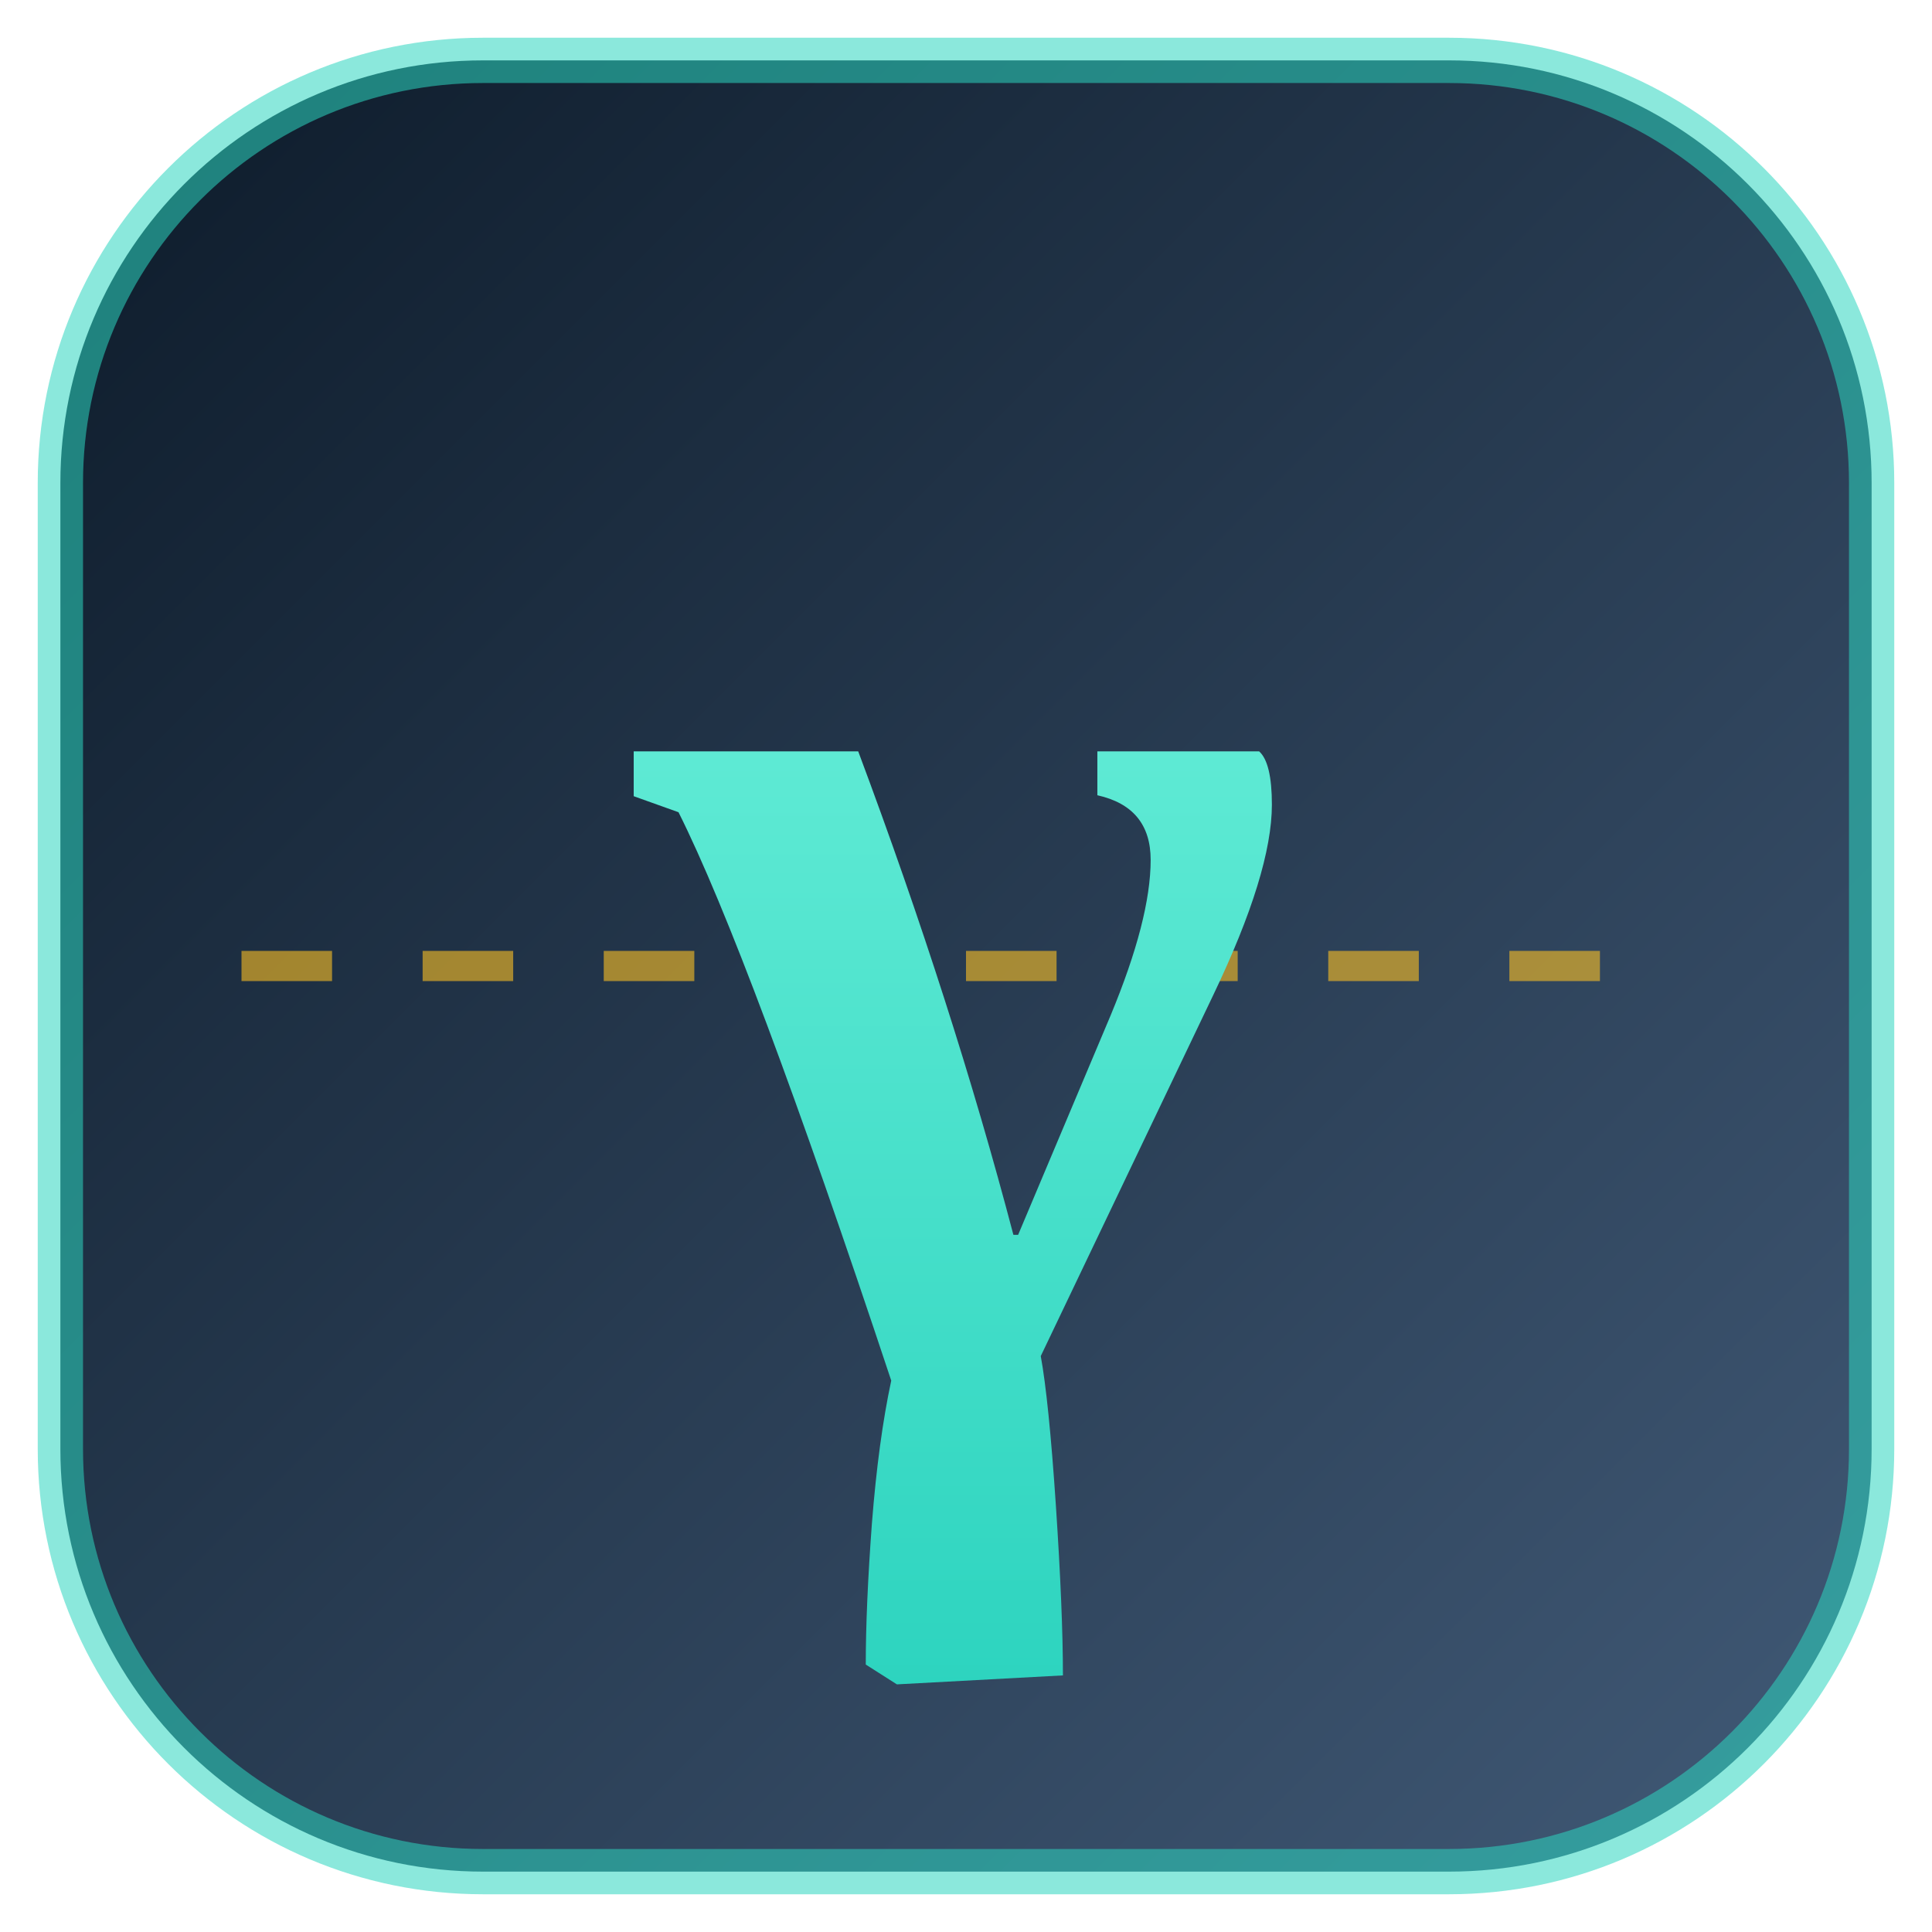
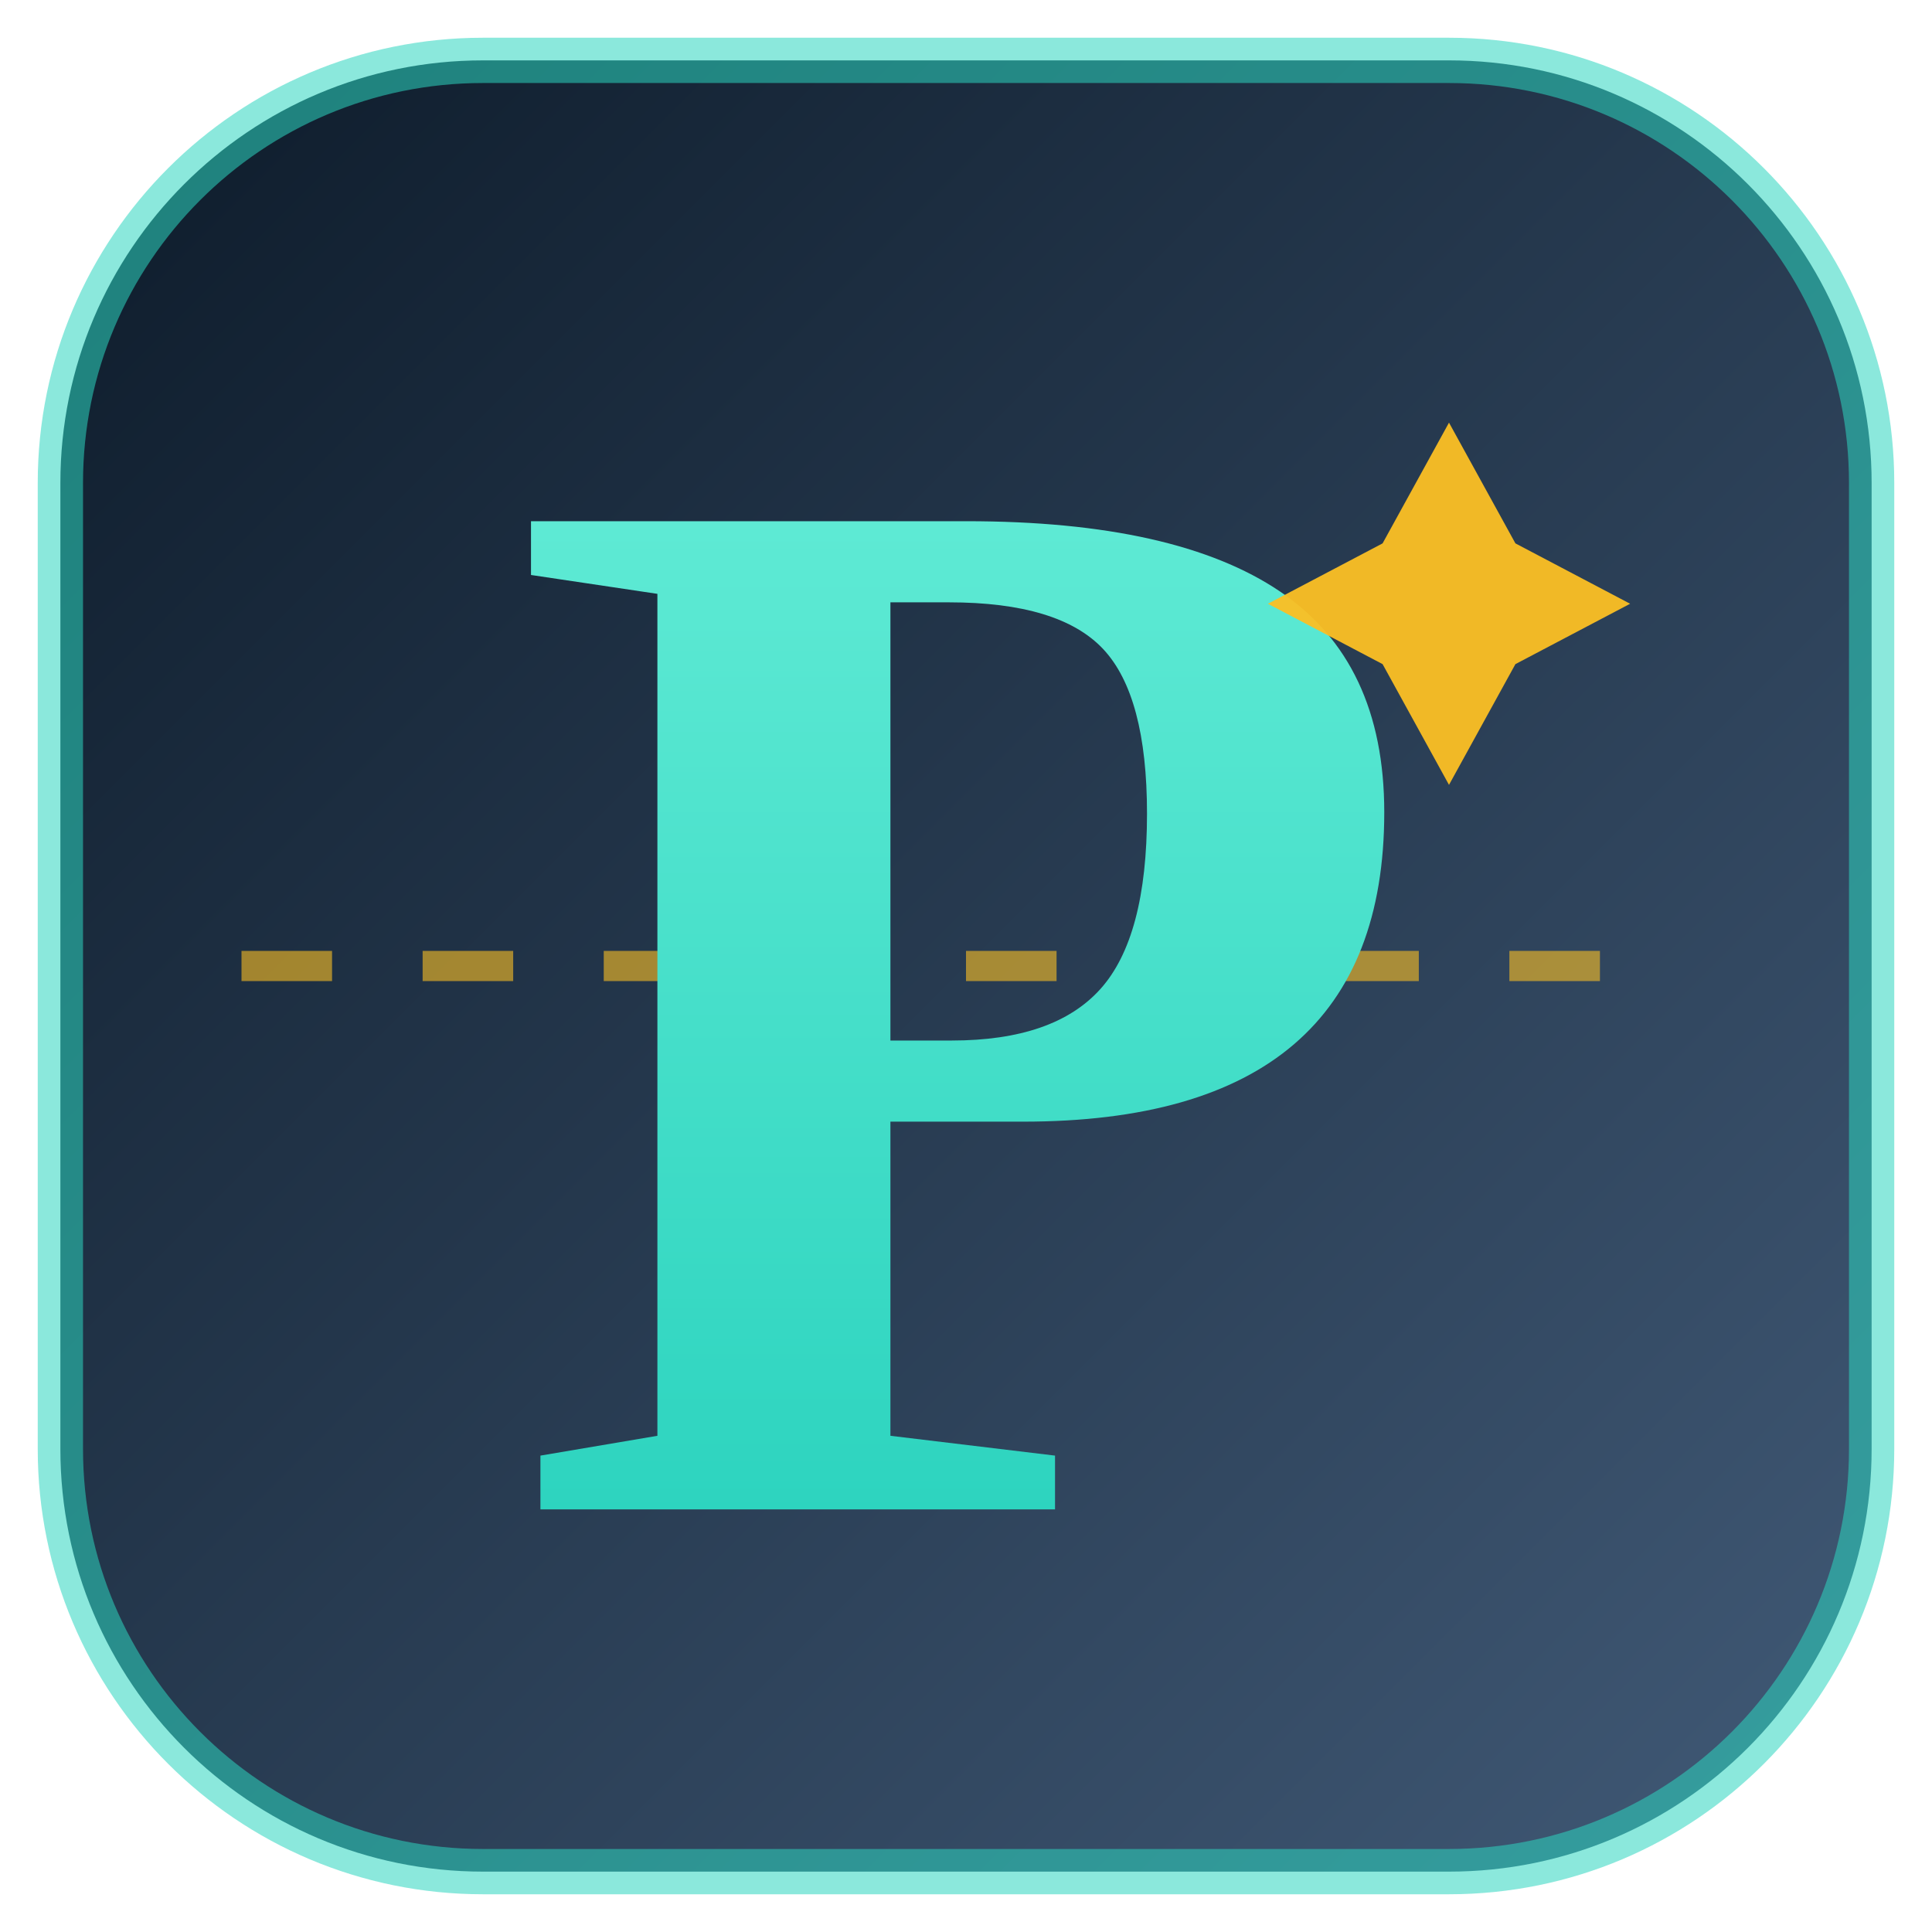
<svg xmlns="http://www.w3.org/2000/svg" viewBox="0 0 64 64">
  <defs>
    <linearGradient id="bg" x1="0" y1="0" x2="1" y2="1">
      <stop offset="0" stop-color="#0d1b2a" />
      <stop offset="1" stop-color="#415a77" />
    </linearGradient>
    <linearGradient id="teal" x1="0" y1="0" x2="0" y2="1">
      <stop offset="0" stop-color="#5eead4" />
      <stop offset="1" stop-color="#2dd4bf" />
    </linearGradient>
  </defs>
  <rect x="2" y="2" width="60" height="60" rx="14" fill="url(#bg)" stroke="#2dd4bf" stroke-opacity="0.55" stroke-width="1.5" />
  <line x1="8" y1="32" x2="56" y2="32" stroke="#fbbf24" stroke-width="1" stroke-dasharray="3 3" stroke-opacity="0.6" />
-   <text x="32" y="46" text-anchor="middle" font-family="Georgia, 'Times New Roman', serif" font-size="46" font-weight="700" fill="url(#teal)">γ</text>
+   <text x="32" y="50" text-anchor="middle" font-family="Georgia, 'Times New Roman', serif" font-size="50" font-weight="700" fill="url(#teal)">P</text>
+   <path d="M 48 14 L 50.2 18 L 54 20 L 50.2 22 L 48 26 L 45.8 22 L 42 20 L 45.8 18 Z" fill="#fbbf24" opacity="0.95" />
</svg>
